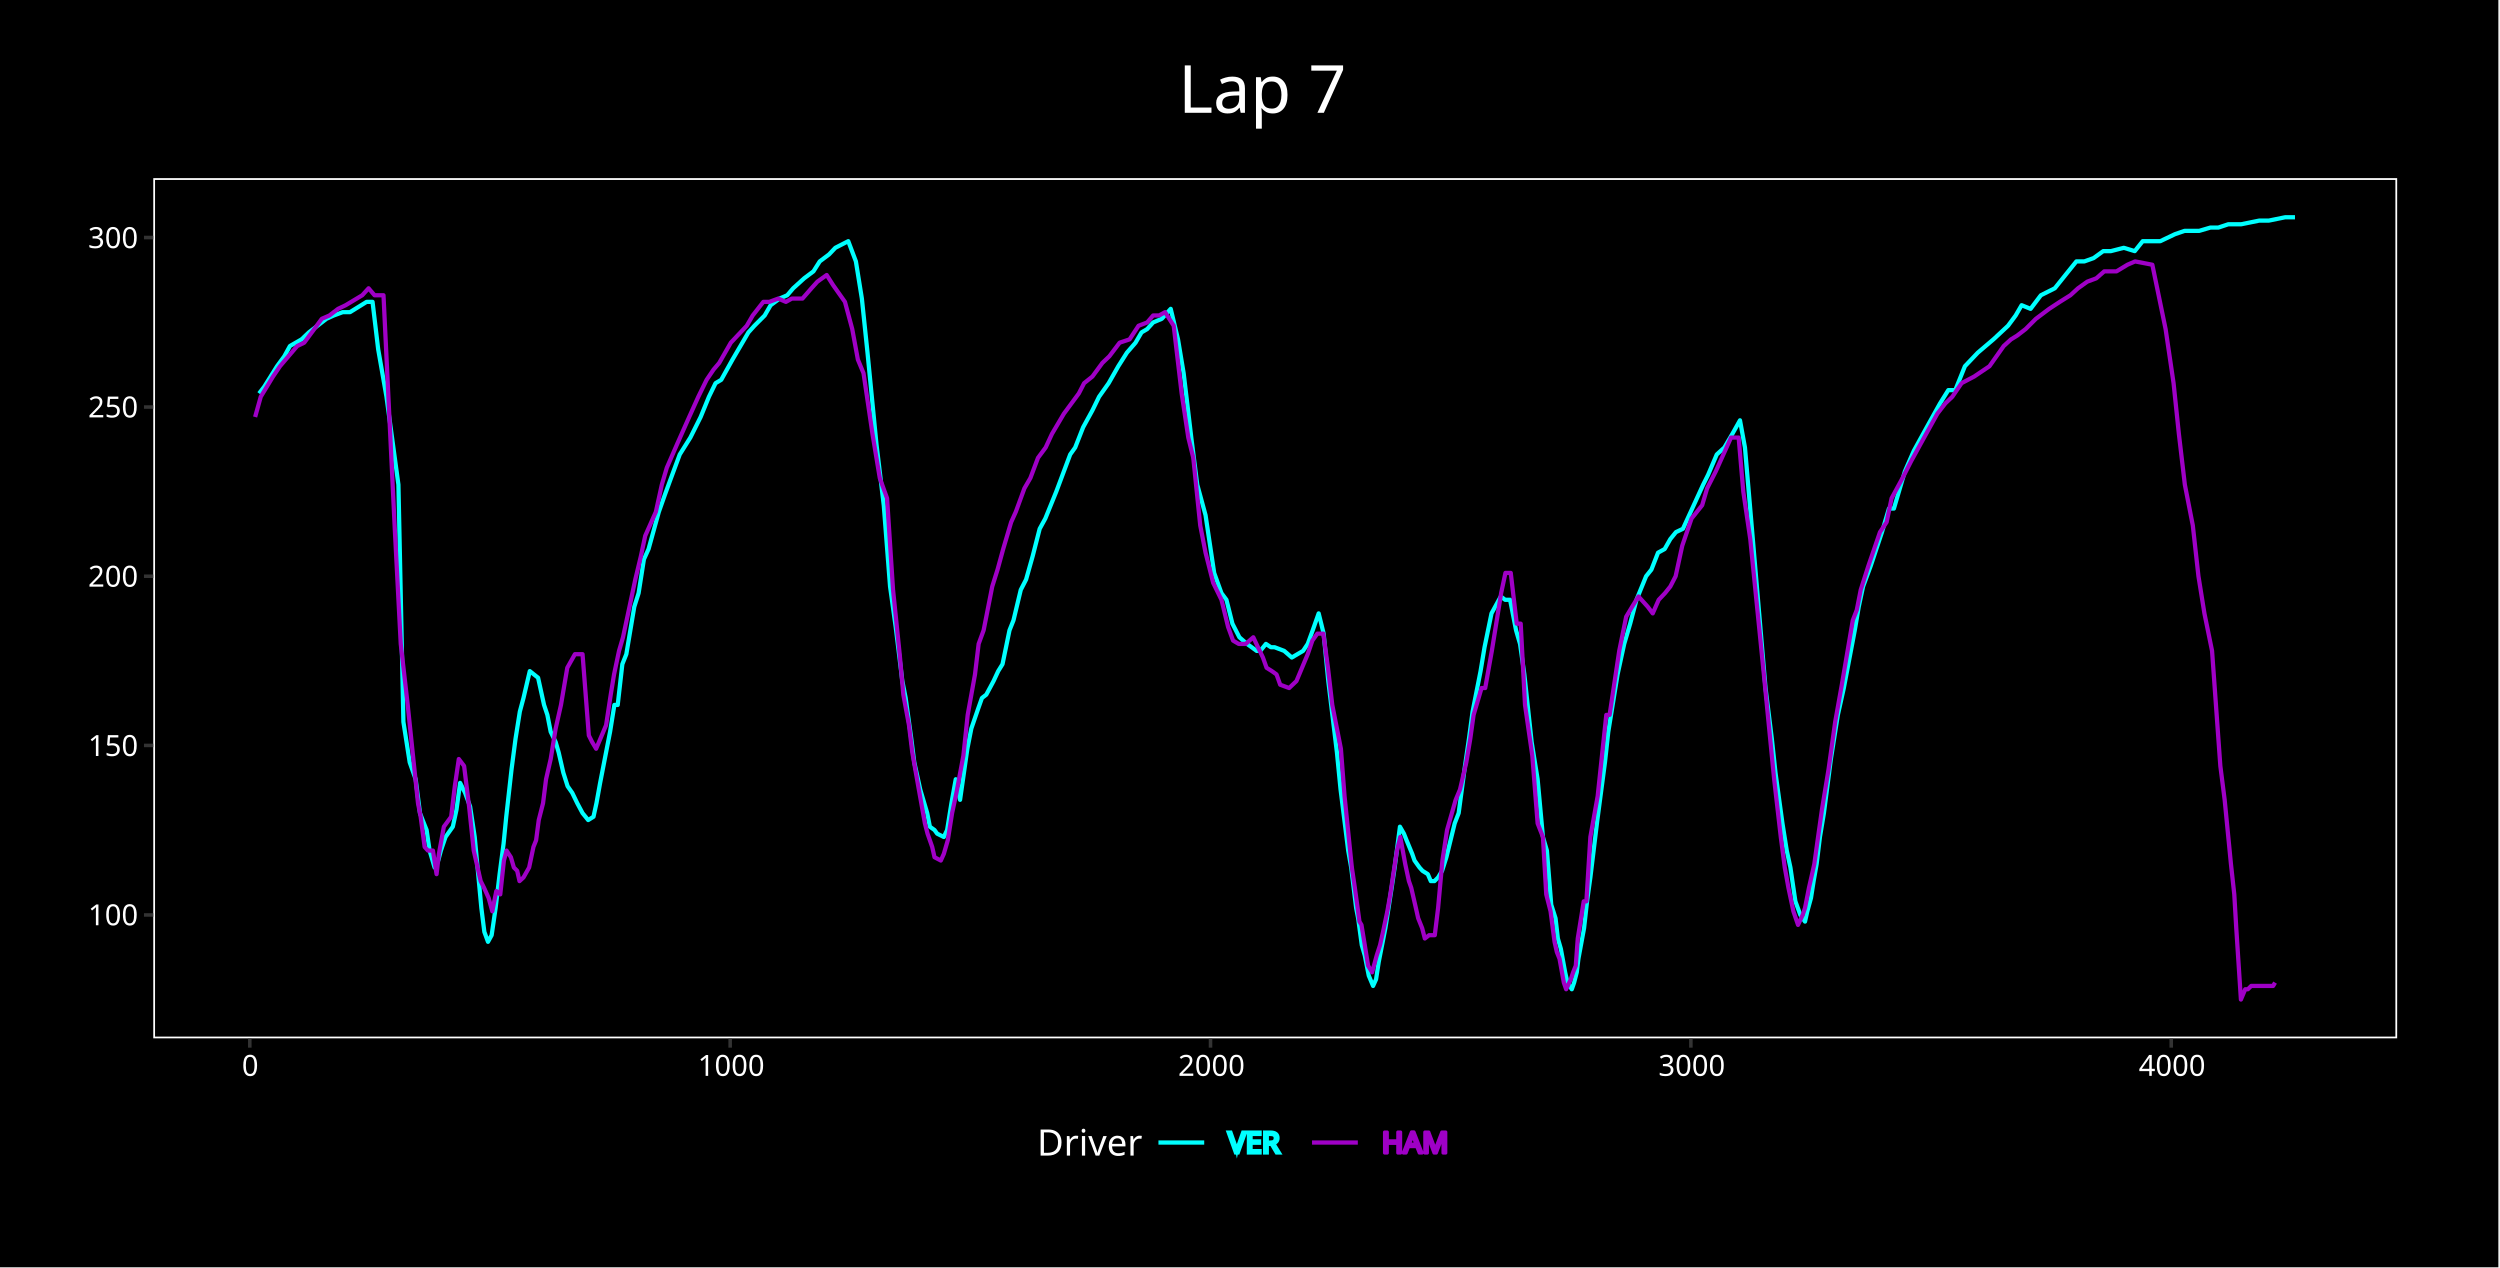
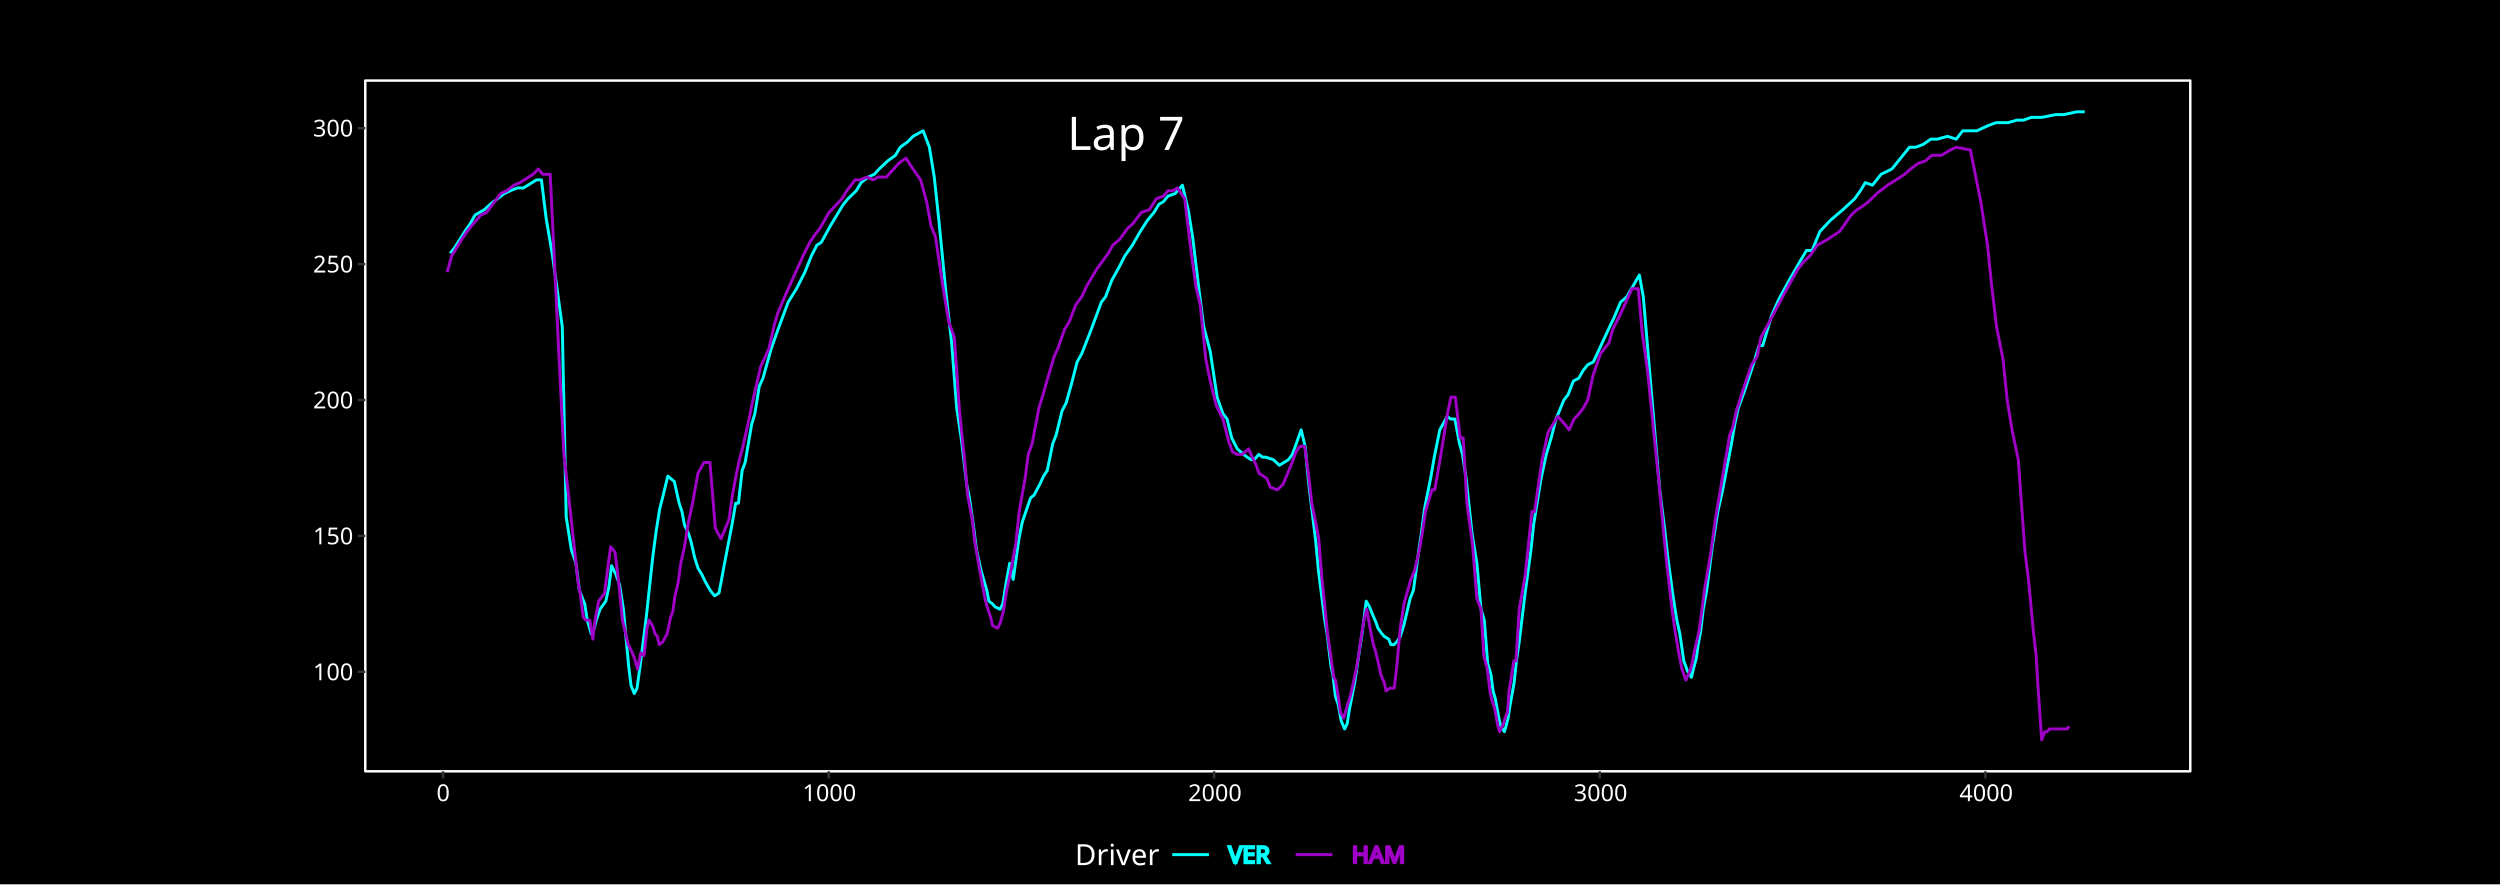
- <svg xmlns="http://www.w3.org/2000/svg" xmlns:xlink="http://www.w3.org/1999/xlink" version="1.1" id="Layer_1" x="0px" y="0px" viewBox="0 0 753.6 382" style="enable-background:new 0 0 753.6 382;" xml:space="preserve">
+ <svg xmlns="http://www.w3.org/2000/svg" version="1.1" id="Layer_1" x="0px" y="0px" viewBox="0 0 1080 382" style="enable-background:new 0 0 1080 382;" xml:space="preserve">
  <style type="text/css">
- 	.st0{clip-path:url(#SVGID_00000139263567879186751520000011716424207800603023_);}
+ 	.st0{fill:none;}
	.st1{fill:none;stroke:#00FFFF;stroke-width:1.28;stroke-linejoin:round;stroke-miterlimit:10;}
	.st2{fill:none;stroke:#9F00C6;stroke-width:1.28;stroke-linejoin:round;stroke-miterlimit:10;}
	.st3{fill:none;stroke:#FFFFFF;stroke-width:1.07;stroke-linecap:round;stroke-linejoin:round;stroke-miterlimit:10;}
- 	.st4{fill:none;}
- 	.st5{fill:#FFFFFF;}
- 	.st6{font-family:'ArialMT';}
- 	.st7{font-size:8.8px;}
- 	.st8{fill:none;stroke:#333333;stroke-width:1.07;stroke-linejoin:round;stroke-miterlimit:10;}
- 	.st9{font-size:11px;}
- 	.st10{fill:none;stroke:#00FFFF;stroke-miterlimit:10;}
- 	.st11{enable-background:new    ;}
- 	.st12{fill:none;stroke:#9F00C6;stroke-linecap:round;stroke-linejoin:round;stroke-miterlimit:10;}
- 	.st13{font-size:20px;}
+ 	.st4{fill:#FFFFFF;}
+ 	.st5{font-family:'ArialMT';}
+ 	.st6{font-size:10.125px;}
+ 	.st7{fill:none;stroke:#333333;stroke-width:1.07;stroke-linejoin:round;stroke-miterlimit:10;}
+ 	.st8{font-size:12.656px;}
+ 	.st9{fill:none;stroke:#00FFFF;stroke-miterlimit:10;}
+ 	.st10{enable-background:new    ;}
+ 	.st11{fill:none;stroke:#9F00C6;stroke-linecap:round;stroke-linejoin:round;stroke-miterlimit:10;}
+ 	.st12{font-size:20px;}
</style>
-   <rect x="-0.5" y="0" width="753.6" height="382" />
-   <g>
-     <defs>
-       <rect id="SVGID_1_" x="8" y="24" width="720" height="360" />
-     </defs>
-     <clipPath id="SVGID_00000008845368598919053310000005238986417321138344_">
-       <use xlink:href="#SVGID_1_" style="overflow:visible;" />
-     </clipPath>
+   <rect x="-0.2" y="0" width="1080.5" height="382" />
+   <rect x="157.8" y="34.8" class="st0" width="778.2" height="298.4" />
+   <rect x="157.8" y="34.8" width="778.2" height="298.4" />
+   <polyline class="st1" points="194.5,109.4 196.4,107 200.8,100 203.2,96.5 205.2,92.9 209.2,90.6 211.7,88.3 217.9,83.6 220.4,82.4   223.5,81.2 226.1,81.2 231.8,77.7 233.9,77.7 235.9,94.1 238.7,110.6 242.9,141.1 244.6,223.3 246.8,237.4 248.8,243.3 250.3,255   251.2,257.4 252.6,260.9 253.7,267.9 255.4,273.8 256.7,271.4 257.6,267.9 259.2,263.2 261.7,259.7 263,253.8 264.2,244.4 266,248   267.7,252.7 269.3,263.2 271.6,287.9 272.6,296.1 274,299.6 275.2,297.3 276.5,287.9 278,276.1 279.3,265.6 280.3,256.2   282.1,239.7 283.5,229.2 285,219.8 286.2,215.1 288.5,205.7 291.3,208 293.4,217.4 294.6,221 295.7,226.8 297.4,230.3 298.5,233.9   300.1,240.9 301.6,245.6 303.1,248 304.8,251.5 306.8,255 307.7,256.2 308.7,257.4 310.6,256.2 311.5,251.5 312.8,244.4   316.2,226.8 317.8,217.4 319,217.4 320.6,203.3 321.9,199.8 324.7,183.4 326.1,178.7 328,166.9 329.6,163.4 333.2,150.5   335.3,144.6 337,139.9 340.5,130.5 344.1,124.7 347.7,117.6 350.5,110.6 352.9,105.9 354.8,104.7 358.7,97.6 364.3,88.3 366.3,85.9   369.9,82.4 372,78.9 375.1,76.5 377.7,75.3 379.8,73 383.5,69.5 386.8,67.1 388.9,63.6 392.2,61.2 394.4,58.9 398.8,56.5   401.5,63.6 403.6,76.5 405.6,95.3 408.7,127 411.1,148.1 413.3,176.3 415.4,190.4 417.6,209.2 418.8,215.1 420.8,229.2 421.8,237.4   423.9,246.8 426.3,255 427.2,259.7 428.8,260.9 429.8,262.1 432,263.2 433.2,260.9 434.7,251.5 436.2,243.3 437.7,250.3   440.2,232.7 441.6,225.6 444,218.6 445.2,215.1 446.7,213.9 449.2,209.2 450.8,205.7 452.4,203.3 454.8,191.6 456.2,188.1   458.8,177.5 460.6,174 462.9,165.8 465.3,156.4 467.3,152.8 471,143.4 475.8,130.5 477.6,128.2 480.3,121.1 483.5,115.3   485.9,110.6 489.2,105.9 492.6,100 495.6,95.3 498.5,91.8 500.6,88.3 502.6,87.1 504.6,84.7 507.7,83.6 510.8,80 513.3,90.6   515.2,102.3 517.9,124.7 520,141.1 522.8,151.7 525.8,171.6 528.3,178.7 530.1,181 532.1,189.2 534.5,193.9 537.2,196.3   538.8,197.5 540.5,198.6 541.8,198.6 543.8,196.3 545.4,197.5 546.8,197.5 550.1,198.6 552.7,201 556.6,198.6 558.3,196.3   560,191.6 562.1,185.7 563.8,192.8 565.4,209.2 568.4,233.9 569.6,246.8 572.3,267.9 573.3,273.8 575,287.9 575.8,291.4   576.9,300.8 578.1,304.3 579.4,311.4 580.9,314.9 582,312.6 582.9,306.7 584.3,299.6 585.2,294.9 586.1,289.1 587.3,280.8   588.4,273.8 590.2,259.7 591.6,262.1 592.5,264.4 594.5,269.1 595.3,271.4 597,273.8 598.1,275 599.9,276.1 600.9,278.5   602.2,278.5 603.4,277.3 604.9,275 606.4,270.3 609.2,258.5 610.6,255 612.8,238.6 614.2,229.2 615.4,219.8 618.2,205.7   619.6,197.5 622,185.7 625.2,179.9 626.7,181 628.5,181 630.5,191.6 631.8,196.3 633.4,206.9 635.9,230.3 638,243.3 639.8,263.2   641.2,267.9 642.7,286.7 644.1,291.4 645,298.5 646,302 647.5,310.2 648.3,313.7 649.9,316.1 650.6,313.7 651.5,310.2 652.2,305.5   654.1,294.9 655.1,285.5 656.3,277.3 658.7,257.4 661.4,237.4 662.5,226.8 665.7,206.9 668,196.3 670.1,189.2 672.2,181   675.6,172.8 677.4,170.5 679.7,164.6 682,163.4 684,159.9 686,157.5 688.3,156.4 691.6,149.3 695.4,141.1 697.1,137.6 700.1,130.5   702.8,128.2 705.5,123.5 708.2,118.8 709.9,128.2 712.3,156.4 717,211.6 719.2,229.2 720.5,240.9 722.9,258.5 724.4,267.9   725.7,273.8 727.4,285.5 729.1,290.2 730.7,292.6 731.5,289.1 732.8,284.4 733.6,278.5 734.7,272.6 735.8,263.2 737.3,255   739.7,236.2 742.1,221 744.2,211.6 748,191.6 749.4,183.4 750.9,176.3 753.5,169.3 757.4,157.5 759.9,149.3 761.5,149.3   765.3,136.4 768.4,129.4 772.9,121.1 777.6,112.9 780.4,108.2 782.8,108.2 786.2,100 790.6,95.3 796.1,90.6 801.2,85.9 803.7,82.4   805.8,78.9 808.9,80 812.6,75.3 817.3,73 821.1,68.3 824.9,63.6 827.6,63.6 830.8,62.4 834.1,60.1 836.9,60.1 841.3,58.9   845.1,60.1 847.9,56.5 854,56.5 859,54.2 862.3,53 864.6,53 867.4,53 871.3,51.9 874.1,51.9 877.5,50.7 882,50.7 888.2,49.5   891.6,49.5 897.2,48.3 900.6,48.3 " />
+   <polyline class="st2" points="193.2,117.6 195.1,110.6 199.4,103.5 201.8,100 203.7,97.6 207.7,92.9 210.2,91.8 216.3,83.6   218.9,82.4 222,80 224.6,78.9 230.3,75.3 232.5,73 234.5,75.3 237.7,75.3 241.6,156.4 243.6,196.3 246,217.4 248.2,237.4   249.7,251.5 250.6,256.2 252,266.7 253.1,267.9 254.8,267.9 256.1,276.1 256.9,269.1 258.6,259.7 261.2,256.2 262.5,245.6   263.8,236.2 265.7,238.6 267.4,252.7 268.9,267.9 271.4,278.5 272.6,280.8 274.1,284.4 275.4,289.1 276.8,282 278.2,283.2   279.5,271.4 280.4,267.9 281.9,270.3 283,273.8 284,275 284.8,278.5 286.3,277.3 288.2,273.8 289.7,266.7 290.6,264.4 291.6,257.4   293,251.5 294.1,243.3 295.7,236.2 297.4,225.6 299.2,217.4 301.5,204.5 304.1,199.8 305.4,199.8 306.7,199.8 309,228 310.1,230.3   311.5,232.7 314.9,224.5 316.4,213.9 317.7,206.9 319.4,198.6 320.7,193.9 323.6,181 325,174 326.9,165.8 328.5,158.7 332.2,150.5   334.3,141.1 336,135.2 339.5,127 343.2,118.8 346.9,110.6 349.8,104.7 352.2,101.2 354.1,98.8 358.1,91.8 363.7,85.9 365.8,82.4   369.4,77.7 371.5,77.7 374.6,76.5 377.2,77.7 379.3,76.5 382.9,76.5 386.1,73 388.2,70.6 391.4,68.3 393.6,71.8 397.7,77.7   400.3,87.1 402.2,97.6 404.1,102.3 407.3,123.5 409.8,138.8 412.3,145.8 414.5,177.5 416.8,199.8 418,213.9 420,224.5 421.1,233.9   423.1,245.6 425.5,258.5 426.4,262.1 428,266.7 428.8,270.3 431,271.4 432.1,269.1 433.4,264.4 434.9,255 436.4,248 438.8,235   440.3,221 442.8,206.9 444.2,196.3 445.9,191.6 448.8,176.3 450.6,170.5 452.6,163.4 455.4,154 457,150.5 459.9,142.3 462,138.8   464.7,131.7 467.3,128.2 469.5,123.5 473.7,116.4 478.8,109.4 480.7,105.9 483.6,103.5 487,98.8 489.5,96.5 493,91.8 496.5,90.6   499.5,85.9 502.6,84.7 504.6,82.4 506.7,82.4 508.7,81.2 511.8,85.9 514.6,109.4 516.8,124.7 518.5,131.7 520.9,155.2 522.8,164.6   525.4,175.1 528.3,181 530.7,190.4 532.4,195.1 534.3,196.3 536.7,196.3 539.4,193.9 541,197.5 542.7,201 543.9,204.5 545.8,205.7   547.4,206.9 548.7,210.4 551.8,211.6 554.3,209.2 558.2,199.8 559.9,195.1 561.6,192.8 563.6,192.8 565.2,204.5 566.7,217.4   569.7,232.7 571,249.1 573.5,273.8 574.5,280.8 576.2,292.6 576.9,293.8 578.1,300.8 579.1,307.8 580.5,310.2 582.2,304.3   583.3,300.8 584.4,296.1 585.9,289.1 586.9,283.2 587.9,276.1 589.2,267.9 590.4,263.2 592.1,272.6 593.3,278.5 594.1,280.8   595.8,287.9 596.5,291.4 598,294.9 598.8,298.5 600.4,297.3 601.3,297.3 602.3,297.3 603.4,287.9 604.9,271.4 606.5,260.9   609.5,250.3 611,246.8 613.2,237.4 614.6,229.2 615.8,221 618.6,211.6 619.8,211.6 622.1,198.6 625.3,178.7 626.8,171.6   628.7,171.6 630.8,189.2 632.1,189.2 633.7,217.4 636.1,235 638,258.5 639.8,263.2 641,283.2 642.5,289.1 643.8,299.6 644.7,303.2   645.6,305.5 647.1,313.7 647.8,316.1 649.5,312.6 650.2,310.2 651.2,307.8 651.9,298.5 654,285.5 654.9,285.5 656.3,263.2   658.8,249.1 661.8,221 662.9,221 666.2,198.6 668.7,186.9 670.8,183.4 673,179.9 676.1,183.4 677.9,185.7 680,181 682.2,178.7   684,176.3 685.9,172.8 688.2,162.2 691.4,152.8 695.1,148.1 696.7,142.3 699.7,136.4 702.4,130.5 705,124.7 707.7,124.7   709.4,143.4 711.7,159.9 716.5,206.9 718.7,230.3 720,243.3 722.3,263.2 723.8,273.8 725,280.8 726.6,289.1 728.3,293.8   729.9,290.2 730.7,287.9 732.1,280.8 732.9,277.3 734,272.6 735.1,264.4 736.5,253.8 738.9,239.7 741.2,223.3 743.4,210.4   747.2,188.1 748.6,184.5 750.1,177.5 752.7,169.3 756.7,157.5 759.1,154 760.7,145.8 764.5,138.8 767.6,132.9 772,124.7   776.6,116.4 779.4,112.9 781.8,110.6 785.1,105.9 789.4,103.5 794.7,100 799.7,92.9 802.2,90.6 804.2,89.4 807.2,87.1 810.8,83.6   815.4,80 819.1,77.7 822.8,75.3 825.4,73 828.6,70.6 831.8,69.5 834.5,67.1 838.7,67.1 842.5,64.8 845.2,63.6 851.2,64.8   855.7,87.1 858.6,105.9 860.4,123.5 862.5,141.1 865.3,155.2 867.1,172.8 869.2,185.7 871.9,198.6 874.8,238.6 876.3,250.3   878.4,272.6 879.6,283.2 880.3,294.9 882,319.6 883.4,316.1 884.3,316.1 885.4,314.9 886.3,314.9 887.8,314.9 889,314.9   890.3,314.9 890.9,314.9 892,314.9 893.1,314.9 893.8,313.7 " />
+   <rect x="157.8" y="34.8" class="st3" width="788.4" height="298.4" />
+   <rect x="113.9" y="0.6" class="st0" width="828.4" height="414.2" />
+   <rect x="135.2" y="285.2" class="st0" width="16.9" height="12" />
+   <text transform="matrix(1 0 0 1 135.2244 293.8665)" class="st4 st5 st6">100</text>
+   <rect x="135.2" y="226.5" class="st0" width="16.9" height="12" />
+   <text transform="matrix(1 0 0 1 135.2244 235.1517)" class="st4 st5 st6">150</text>
+   <rect x="135.2" y="167.7" class="st0" width="16.9" height="12" />
+   <text transform="matrix(1 0 0 1 135.2244 176.4364)" class="st4 st5 st6">200</text>
+   <rect x="135.2" y="109" class="st0" width="16.9" height="12" />
+   <text transform="matrix(1 0 0 1 135.2244 117.7225)" class="st4 st5 st6">250</text>
+   <rect x="135.2" y="50.3" class="st0" width="16.9" height="12" />
+   <text transform="matrix(1 0 0 1 135.2244 58.9959)" class="st4 st5 st6">300</text>
+   <line class="st7" x1="154.6" y1="290.2" x2="157.8" y2="290.2" />
+   <line class="st7" x1="154.6" y1="231.5" x2="157.8" y2="231.5" />
+   <line class="st7" x1="154.6" y1="172.8" x2="157.8" y2="172.8" />
+   <line class="st7" x1="154.6" y1="114.1" x2="157.8" y2="114.1" />
+   <line class="st7" x1="154.6" y1="55.4" x2="157.8" y2="55.4" />
+   <line class="st7" x1="191.4" y1="336.3" x2="191.4" y2="333.2" />
+   <line class="st7" x1="358" y1="336.3" x2="358" y2="333.2" />
+   <line class="st7" x1="524.5" y1="336.3" x2="524.5" y2="333.2" />
+   <line class="st7" x1="691.1" y1="336.3" x2="691.1" y2="333.2" />
+   <line class="st7" x1="857.7" y1="336.3" x2="857.7" y2="333.2" />
+   <rect x="188.6" y="337.4" class="st0" width="5.6" height="12" />
+   <text transform="matrix(1 0 0 1 188.5603 346.0921)" class="st4 st5 st6">0</text>
+   <rect x="346.7" y="337.4" class="st0" width="22.5" height="12" />
+   <text transform="matrix(1 0 0 1 346.6956 346.0921)" class="st4 st5 st6">1000</text>
+   <rect x="513.3" y="337.4" class="st0" width="22.5" height="12" />
+   <text transform="matrix(1 0 0 1 513.2786 346.0921)" class="st4 st5 st6">2000</text>
+   <rect x="679.9" y="337.4" class="st0" width="22.5" height="12" />
+   <text transform="matrix(1 0 0 1 679.8733 346.0921)" class="st4 st5 st6">3000</text>
+   <rect x="846.5" y="337.4" class="st0" width="22.5" height="12" />
+   <text transform="matrix(1 0 0 1 846.4543 346.0921)" class="st4 st5 st6">4000</text>
+   <rect x="494.5" y="349.7" class="st0" width="104.8" height="15" />
+   <text transform="matrix(1 0 0 1 494.4944 360.5658)" class="st5 st8">Distance in meters</text>
+   <rect x="118.4" y="165.7" class="st0" width="15" height="36.6" />
+   <text transform="matrix(6.123234e-17 -1 1 6.123234e-17 129.2629 202.2601)" class="st5 st8">Speed</text>
+   <text transform="matrix(1 0 0 1 464.3762 373.7513)" class="st4 st5 st8">Driver</text>
+   <line class="st1" x1="506.4" y1="369.2" x2="522.3" y2="369.2" />
+   <line class="st2" x1="559.7" y1="369.2" x2="575.6" y2="369.2" />
+   <text transform="matrix(1 0 0 1 530.6165 372.8314)" class="st9 st5 st6">VER</text>
+   <g class="st10">
+     <text transform="matrix(1 0 0 1 583.9231 372.8314)" class="st11 st5 st6">HAM</text>
  </g>
-   <g>
-     <defs>
-       <rect id="SVGID_00000132775306149147813220000011414532306545003438_" x="46.2" y="53.7" width="676.4" height="259.3" />
-     </defs>
-     <clipPath id="SVGID_00000121973130254347913260000003787367402178130838_">
-       <use xlink:href="#SVGID_00000132775306149147813220000011414532306545003438_" style="overflow:visible;" />
-     </clipPath>
-     <g style="clip-path:url(#SVGID_00000121973130254347913260000003787367402178130838_);">
-       <rect x="46.2" y="53.7" width="676.4" height="259.3" />
-       <polyline class="st1" points="78.1,118.6 79.7,116.5 83.5,110.4 85.7,107.4 87.4,104.3 90.9,102.3 93.1,100.2 98.4,96.1     100.6,95.1 103.3,94.1 105.5,94.1 110.5,91 112.3,91 114,105.3 116.5,119.6 120.1,146.1 121.6,217.6 123.5,229.8 125.3,234.9     126.6,245.1 127.4,247.2 128.6,250.2 129.5,256.4 131,261.5 132.1,259.4 132.9,256.4 134.3,252.3 136.5,249.2 137.6,244.1     138.7,236 140.2,239 141.7,243.1 143.1,252.3 145.1,273.7 146,280.9 147.1,283.9 148.2,281.9 149.4,273.7 150.6,263.5     151.8,254.3 152.6,246.2 154.2,231.9 155.4,222.7 156.7,214.5 157.8,210.4 159.7,202.3 162.2,204.3 164,212.5 165,215.5     166,220.6 167.5,223.7 168.4,226.8 169.8,232.9 171.1,237 172.5,239 174,242.1 175.6,245.1 176.5,246.2 177.3,247.2 178.9,246.2     179.8,242.1 180.9,236 183.9,220.6 185.2,212.5 186.2,212.5 187.6,200.2 188.8,197.2 191.2,182.9 192.5,178.8 194.1,168.6     195.5,165.5 198.6,154.3 200.4,149.2 201.9,145.1 204.9,137 208.1,131.9 211.2,125.7 213.7,119.6 215.7,115.5 217.4,114.5     220.8,108.4 225.6,100.2 227.4,98.2 230.5,95.1 232.3,92 235,90 237.3,89 239.1,86.9 242.4,83.9 245.2,81.8 247.1,78.8     249.9,76.7 251.8,74.7 255.7,72.7 258,78.8 259.8,90 261.5,106.3 264.2,133.9 266.4,152.3 268.3,176.8 270,189 272,205.3     273,210.4 274.7,222.7 275.6,229.8 277.4,238 279.5,245.1 280.3,249.2 281.7,250.2 282.5,251.3 284.5,252.3 285.5,250.2     286.8,242.1 288.1,234.9 289.4,241.1 291.6,225.7 292.8,219.6 294.9,213.5 296,210.4 297.3,209.4 299.5,205.3 300.9,202.3     302.2,200.2 304.3,190 305.5,187 307.7,177.8 309.3,174.7 311.3,167.6 313.4,159.4 315.1,156.3 318.4,148.2 322.6,137     324.1,134.9 326.5,128.8 329.3,123.7 331.3,119.6 334.2,115.5 337.1,110.4 339.7,106.3 342.3,103.3 344.1,100.2 345.8,99.2     347.6,97.2 350.2,96.1 352.9,93.1 355.1,102.3 356.8,112.5 359.1,131.9 360.9,146.1 363.4,155.3 366,172.7 368.2,178.8     369.7,180.8 371.5,188 373.6,192.1 375.9,194.1 377.3,195.1 378.8,196.2 379.9,196.2 381.6,194.1 383.1,195.1 384.2,195.1     387.1,196.2 389.4,198.2 392.8,196.2 394.2,194.1 395.7,190 397.5,184.9 399,191 400.4,205.3 403,226.8 404.1,238 406.4,256.4     407.3,261.5 408.8,273.7 409.4,276.8 410.5,284.9 411.4,288 412.6,294.1 413.9,297.2 414.8,295.2 415.6,290 416.8,283.9     417.6,279.8 418.4,274.7 419.5,267.6 420.4,261.5 422,249.2 423.2,251.3 424,253.3 425.7,257.4 426.4,259.4 427.9,261.5     428.8,262.5 430.4,263.5 431.3,265.6 432.4,265.6 433.5,264.5 434.7,262.5 436,258.4 438.5,248.2 439.7,245.1 441.6,230.9     442.8,222.7 443.9,214.5 446.3,202.3 447.5,195.1 449.6,184.9 452.4,179.8 453.7,180.8 455.2,180.8 457,190 458.2,194.1     459.5,203.3 461.7,223.7 463.5,234.9 465.1,252.3 466.3,256.4 467.6,272.7 468.9,276.8 469.6,282.9 470.5,286 471.8,293.1     472.5,296.2 473.8,298.2 474.5,296.2 475.3,293.1 475.8,289 477.5,279.8 478.4,271.7 479.4,264.5 481.5,247.2 483.8,229.8     484.8,220.6 487.6,203.3 489.6,194.1 491.4,188 493.3,180.8 496.2,173.7 497.8,171.7 499.8,166.6 501.8,165.5 503.5,162.5     505.2,160.4 507.3,159.4 510.1,153.3 513.4,146.1 514.9,143.1 517.5,137 519.8,134.9 522.2,130.8 524.5,126.7 526,134.9     528.1,159.4 532.2,207.4 534.1,222.7 535.2,232.9 537.3,248.2 538.6,256.4 539.7,261.5 541.2,271.7 542.7,275.8 544.1,277.8     544.8,274.7 545.9,270.7 546.7,265.6 547.6,260.5 548.6,252.3 549.8,245.1 551.9,228.8 554,215.5 555.8,207.4 559.1,190     560.3,182.9 561.6,176.8 563.9,170.6 567.3,160.4 569.4,153.3 570.9,153.3 574.2,142.1 576.9,135.9 580.8,128.8 584.8,121.6     587.3,117.6 589.4,117.6 592.3,110.4 596.2,106.3 600.9,102.3 605.3,98.2 607.6,95.1 609.4,92 612.1,93.1 615.2,89 619.4,86.9     622.6,82.9 625.9,78.8 628.3,78.8 631.1,77.8 634,75.7 636.3,75.7 640.2,74.7 643.5,75.7 645.9,72.7 651.2,72.7 655.6,70.6     658.5,69.6 660.4,69.6 662.9,69.6 666.3,68.6 668.7,68.6 671.7,67.6 675.6,67.6 681,66.5 683.9,66.5 688.8,65.5 691.8,65.5   " />
-       <polyline class="st2" points="76.9,125.7 78.6,119.6 82.3,113.5 84.4,110.4 86.1,108.4 89.6,104.3 91.7,103.3 97,96.1 99.3,95.1     101.9,93.1 104.2,92 109.2,89 111.1,86.9 112.9,89 115.6,89 119,159.4 120.8,194.1 122.9,212.5 124.7,229.8 126,242.1     126.8,246.2 128,255.3 129,256.4 130.5,256.4 131.6,263.5 132.3,257.4 133.8,249.2 136,246.2 137.1,237 138.3,228.8 139.9,230.9     141.4,243.1 142.8,256.4 144.9,265.6 145.9,267.6 147.3,270.7 148.4,274.7 149.6,268.6 150.8,269.6 151.9,259.4 152.7,256.4     154,258.4 154.9,261.5 155.9,262.5 156.6,265.6 157.8,264.5 159.5,261.5 160.8,255.3 161.6,253.3 162.4,247.2 163.7,242.1     164.6,234.9 166,228.8 167.5,219.6 169.1,212.5 171,201.3 173.3,197.2 174.4,197.2 175.6,197.2 177.5,221.7 178.5,223.7     179.7,225.7 182.7,218.6 184.1,209.4 185.1,203.3 186.6,196.2 187.8,192.1 190.2,180.8 191.5,174.7 193.2,167.6 194.5,161.5     197.7,154.3 199.5,146.1 201,141 204.1,133.9 207.3,126.7 210.5,119.6 213,114.5 215.1,111.4 216.8,109.4 220.3,103.3 225.1,98.2     226.9,95.1 230.1,91 231.9,91 234.6,90 236.9,91 238.7,90 241.9,90 244.6,86.9 246.4,84.9 249.2,82.9 251.1,85.9 254.7,91     256.9,99.2 258.6,108.4 260.3,112.5 263,130.8 265.2,144.1 267.4,150.2 269.2,177.8 271.2,197.2 272.3,209.4 274,218.6 275,226.8     276.8,237 278.8,248.2 279.6,251.3 281,255.3 281.7,258.4 283.6,259.4 284.5,257.4 285.7,253.3 287,245.1 288.3,239 290.4,227.8     291.7,215.5 293.9,203.3 295,194.1 296.5,190 299.1,176.8 300.7,171.7 302.4,165.5 304.8,157.4 306.2,154.3 308.8,147.2     310.6,144.1 312.9,138 315.2,134.9 317.1,130.8 320.7,124.7 325.2,118.6 326.8,115.5 329.3,113.5 332.3,109.4 334.4,107.4     337.5,103.3 340.5,102.3 343.2,98.2 345.8,97.2 347.6,95.1 349.4,95.1 351.2,94.1 353.8,98.2 356.2,118.6 358.2,131.9 359.7,138     361.8,158.4 363.4,166.6 365.7,175.7 368.2,180.8 370.2,189 371.7,193.1 373.4,194.1 375.5,194.1 377.8,192.1 379.2,195.1     380.7,198.2 381.8,201.3 383.4,202.3 384.8,203.3 385.9,206.4 388.6,207.4 390.8,205.3 394.2,197.2 395.6,193.1 397.1,191     398.9,191 400.3,201.3 401.6,212.5 404.2,225.7 405.3,240 407.5,261.5 408.4,267.6 409.8,277.8 410.4,278.8 411.4,284.9     412.4,291.1 413.6,293.1 415,288 416,284.9 416.9,280.9 418.2,274.7 419.1,269.6 420,263.5 421.1,256.4 422.1,252.3 423.6,260.5     424.7,265.6 425.4,267.6 426.8,273.7 427.5,276.8 428.7,279.8 429.5,282.9 430.8,281.9 431.6,281.9 432.5,281.9 433.5,273.7     434.8,259.4 436.2,250.2 438.8,241.1 440.1,238 442,229.8 443.2,222.7 444.2,215.5 446.6,207.4 447.7,207.4 449.7,196.2     452.5,178.8 453.8,172.7 455.4,172.7 457.2,188 458.4,188 459.7,212.5 461.9,227.8 463.5,248.2 465.1,252.3 466.1,269.6     467.4,274.7 468.6,283.9 469.3,287 470.1,289 471.4,296.2 472.1,298.2 473.5,295.2 474.2,293.1 475,291.1 475.6,282.9     477.4,271.7 478.2,271.7 479.4,252.3 481.6,240 484.2,215.5 485.2,215.5 488.1,196.2 490.2,185.9 492,182.9 493.9,179.8     496.7,182.9 498.2,184.9 500,180.8 501.9,178.8 503.5,176.8 505.1,173.7 507.1,164.5 509.9,156.3 513.1,152.3 514.6,147.2     517.2,142.1 519.5,137 521.8,131.9 524.1,131.9 525.5,148.2 527.6,162.5 531.7,203.3 533.7,223.7 534.8,234.9 536.8,252.3     538,261.5 539.1,267.6 540.6,274.7 542,278.8 543.4,275.8 544.1,273.7 545.3,267.6 546,264.5 546.9,260.5 547.9,253.3     549.2,244.1 551.2,231.9 553.2,217.6 555.2,206.4 558.5,187 559.7,183.9 560.9,177.8 563.2,170.6 566.7,160.4 568.7,157.4     570.2,150.2 573.5,144.1 576.1,139 580,131.9 584,124.7 586.4,121.6 588.5,119.6 591.3,115.5 595.1,113.5 599.7,110.4 604,104.3     606.2,102.3 608,101.2 610.6,99.2 613.7,96.1 617.7,93.1 620.9,91 624.1,89 626.4,86.9 629.2,84.9 631.9,83.9 634.3,81.8     638,81.8 641.3,79.8 643.6,78.8 648.8,79.8 652.8,99.2 655.2,115.5 656.8,130.8 658.6,146.1 661,158.4 662.7,173.7 664.5,184.9     666.8,196.2 669.3,230.9 670.6,241.1 672.5,260.5 673.5,269.6 674.1,279.8 675.5,301.3 676.8,298.2 677.6,298.2 678.6,297.2     679.3,297.2 680.6,297.2 681.6,297.2 682.8,297.2 683.3,297.2 684.3,297.2 685.2,297.2 685.8,296.2   " />
-       <rect x="46.2" y="53.7" class="st3" width="676.4" height="259.3" />
-     </g>
-   </g>
-   <rect x="8" y="24" class="st4" width="720" height="360" />
-   <rect x="26.5" y="271.4" class="st4" width="14.7" height="10.4" />
-   <text transform="matrix(1 0 0 1 26.5474 278.9145)" class="st5 st6 st7">100</text>
-   <rect x="26.5" y="220.3" class="st4" width="14.7" height="10.4" />
-   <text transform="matrix(1 0 0 1 26.5474 227.8847)" class="st5 st6 st7">150</text>
-   <rect x="26.5" y="169.3" class="st4" width="14.7" height="10.4" />
-   <text transform="matrix(1 0 0 1 26.5474 176.8544)" class="st5 st6 st7">200</text>
-   <rect x="26.5" y="118.3" class="st4" width="14.7" height="10.4" />
-   <text transform="matrix(1 0 0 1 26.5474 125.8246)" class="st5 st6 st7">250</text>
-   <rect x="26.5" y="67.2" class="st4" width="14.7" height="10.4" />
-   <text transform="matrix(1 0 0 1 26.5474 74.7846)" class="st5 st6 st7">300</text>
-   <line class="st8" x1="43.4" y1="275.8" x2="46.2" y2="275.8" />
-   <line class="st8" x1="43.4" y1="224.7" x2="46.2" y2="224.7" />
-   <line class="st8" x1="43.4" y1="173.7" x2="46.2" y2="173.7" />
-   <line class="st8" x1="43.4" y1="122.7" x2="46.2" y2="122.7" />
-   <line class="st8" x1="43.4" y1="71.6" x2="46.2" y2="71.6" />
-   <line class="st8" x1="75.3" y1="315.8" x2="75.3" y2="313.1" />
-   <line class="st8" x1="220.1" y1="315.8" x2="220.1" y2="313.1" />
-   <line class="st8" x1="364.9" y1="315.8" x2="364.9" y2="313.1" />
-   <line class="st8" x1="509.7" y1="315.8" x2="509.7" y2="313.1" />
-   <line class="st8" x1="654.5" y1="315.8" x2="654.5" y2="313.1" />
-   <rect x="72.9" y="316.8" class="st4" width="4.9" height="10.4" />
-   <text transform="matrix(1 0 0 1 72.9028 324.3046)" class="st5 st6 st7">0</text>
-   <rect x="210.3" y="316.8" class="st4" width="19.6" height="10.4" />
-   <text transform="matrix(1 0 0 1 210.3418 324.3046)" class="st5 st6 st7">1000</text>
-   <rect x="355.1" y="316.8" class="st4" width="19.6" height="10.4" />
-   <text transform="matrix(1 0 0 1 355.1221 324.3046)" class="st5 st6 st7">2000</text>
-   <rect x="499.9" y="316.8" class="st4" width="19.6" height="10.4" />
-   <text transform="matrix(1 0 0 1 499.9121 324.3046)" class="st5 st6 st7">3000</text>
-   <rect x="644.7" y="316.8" class="st4" width="19.6" height="10.4" />
-   <text transform="matrix(1 0 0 1 644.6914 324.3046)" class="st5 st6 st7">4000</text>
-   <rect x="338.8" y="327.4" class="st4" width="91.1" height="13" />
-   <text transform="matrix(1 0 0 1 338.7959 336.8852)" class="st6 st9">Distance in meters</text>
-   <rect x="11.9" y="167.5" class="st4" width="13" height="31.8" />
-   <text transform="matrix(6.123234e-17 -1 1 6.123234e-17 21.3662 199.2982)" class="st6 st9">Speed</text>
-   <text transform="matrix(1 0 0 1 312.62 348.3445)" class="st5 st6 st9">Driver</text>
-   <line class="st1" x1="349.2" y1="344.4" x2="363" y2="344.4" />
-   <line class="st2" x1="395.5" y1="344.4" x2="409.3" y2="344.4" />
-   <text transform="matrix(1 0 0 1 370.19 347.5445)" class="st10 st6 st7">VER</text>
-   <g class="st11">
-     <text transform="matrix(1 0 0 1 416.52 347.5445)" class="st12 st6 st7">HAM</text>
-   </g>
-   <rect x="355.2" y="16.8" class="st4" width="50" height="23.7" />
-   <text transform="matrix(1 0 0 1 355.2034 33.998)" class="st5 st6 st13">Lap 7</text>
+   <rect x="461.1" y="47.6" class="st0" width="50" height="23.7" />
+   <text transform="matrix(1 0 0 1 461.0866 64.7733)" class="st4 st5 st12">Lap 7</text>
</svg>
